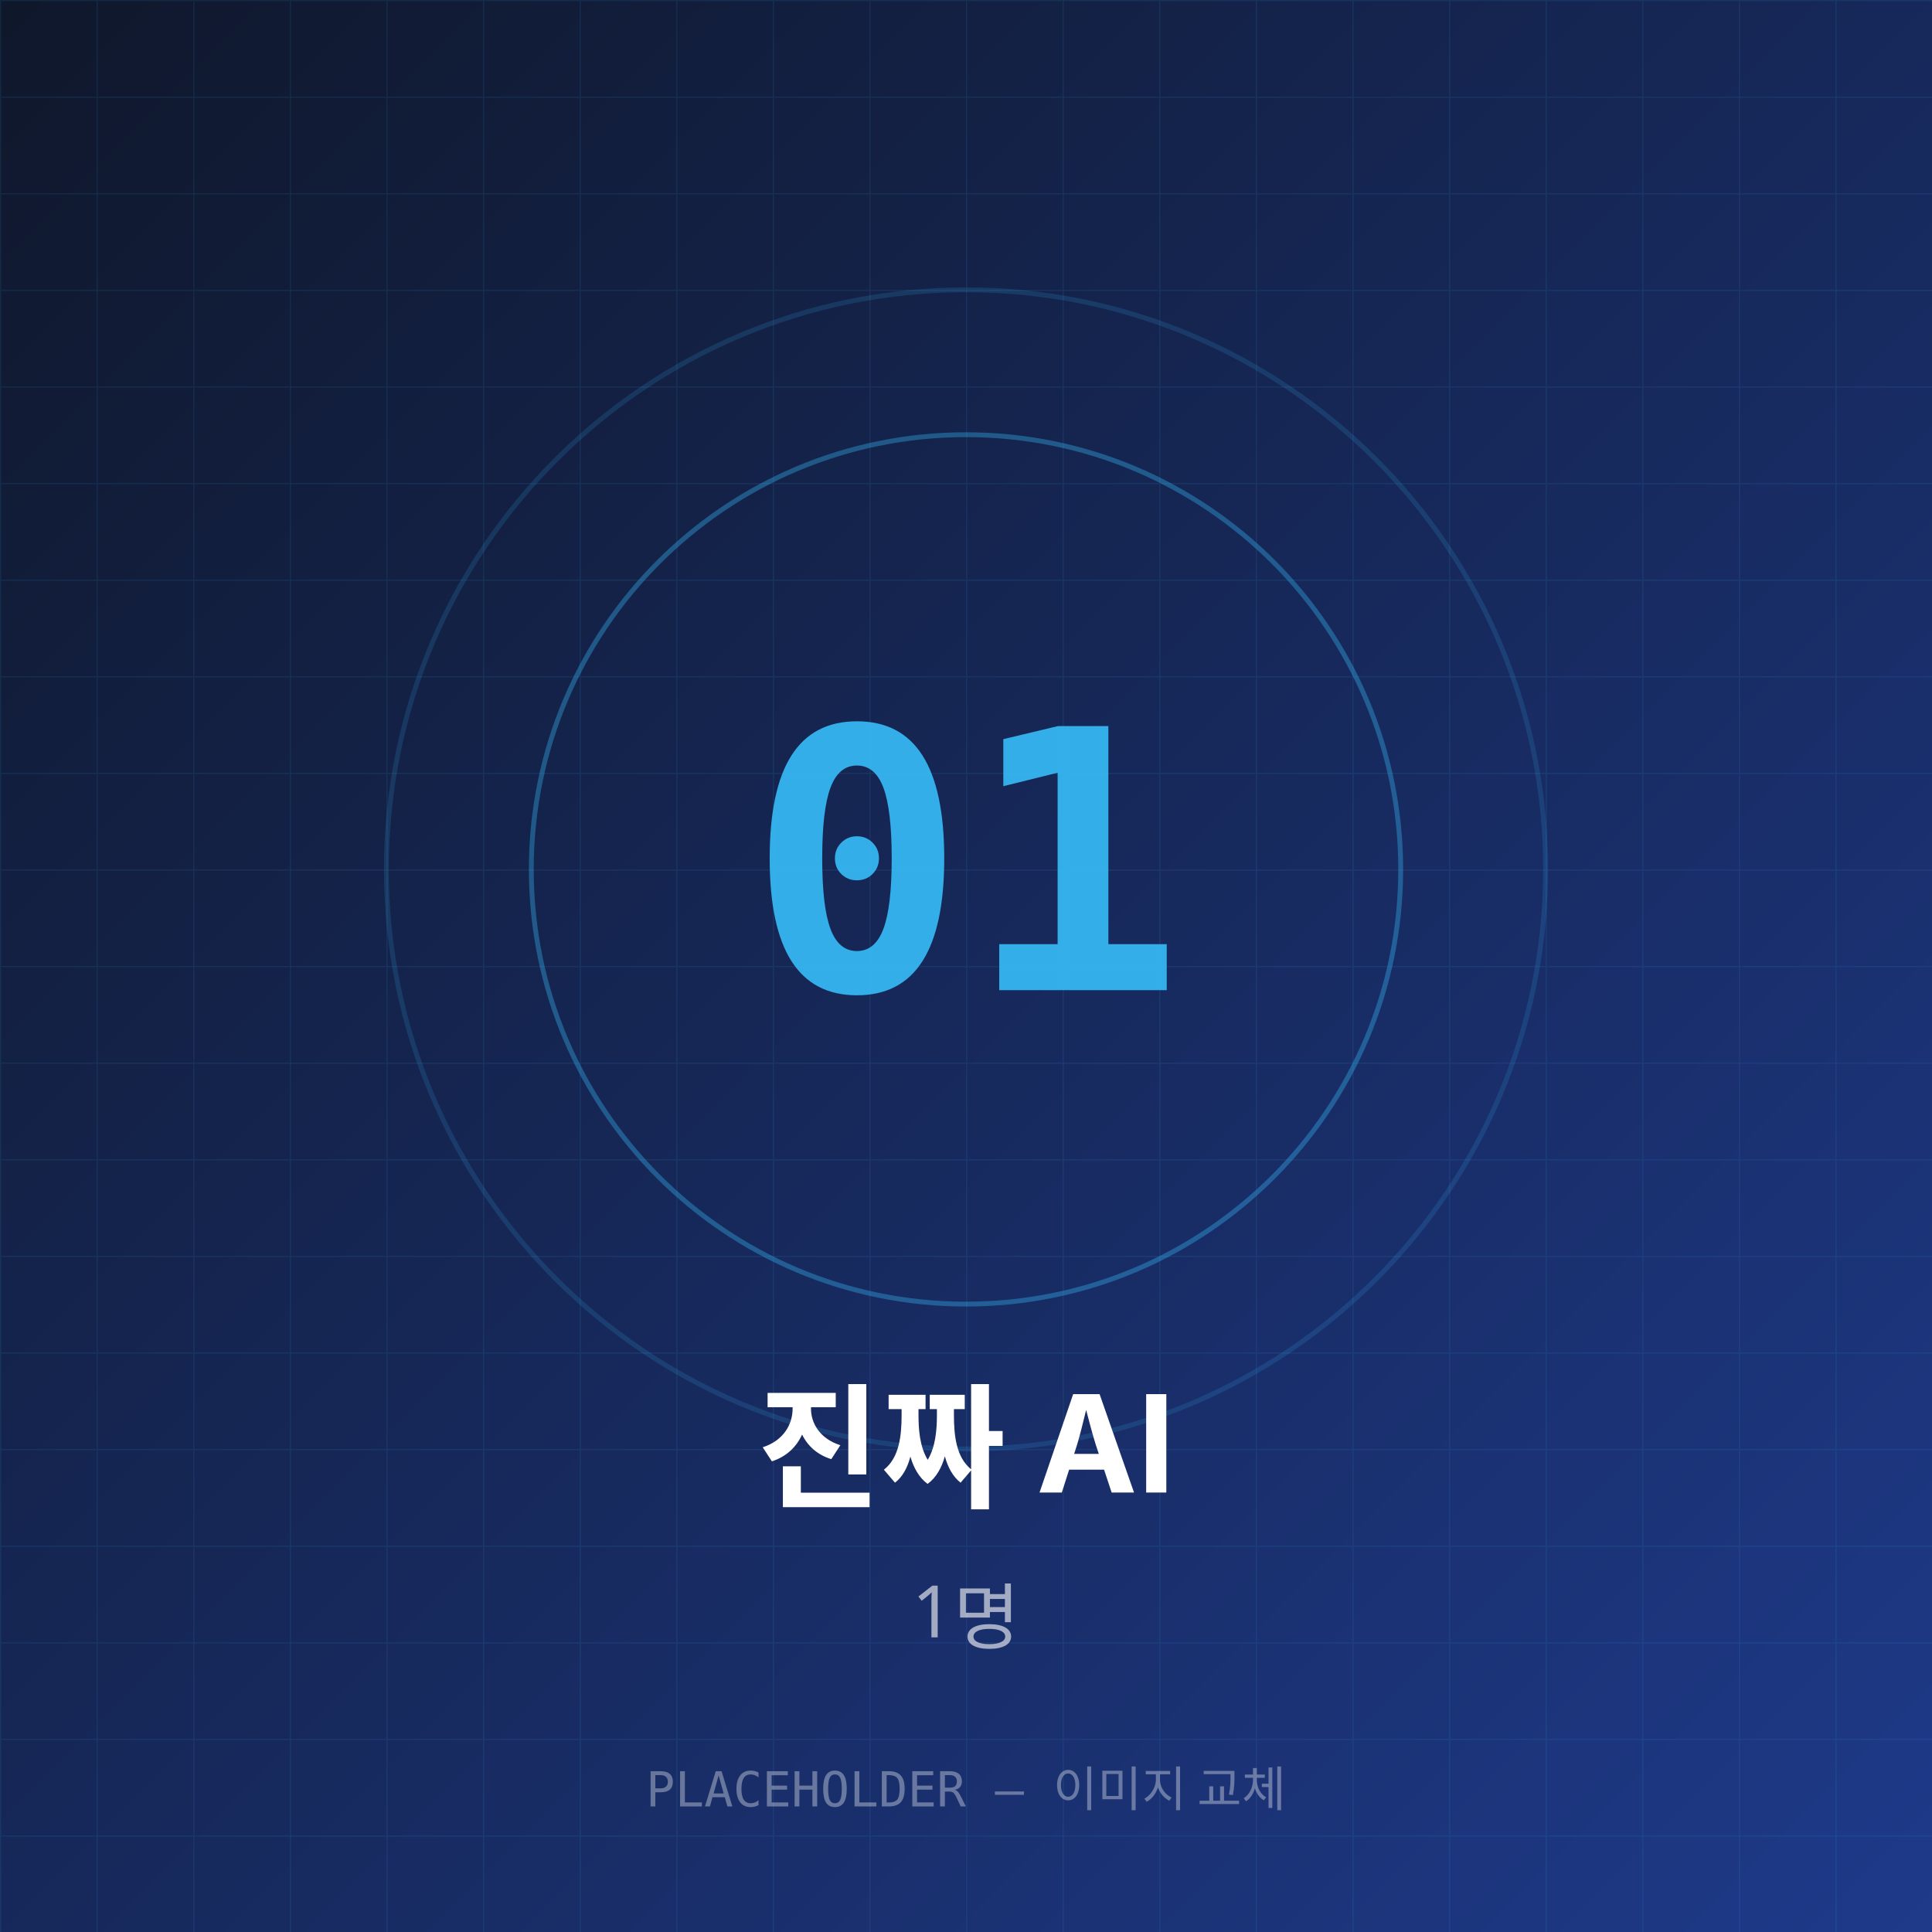
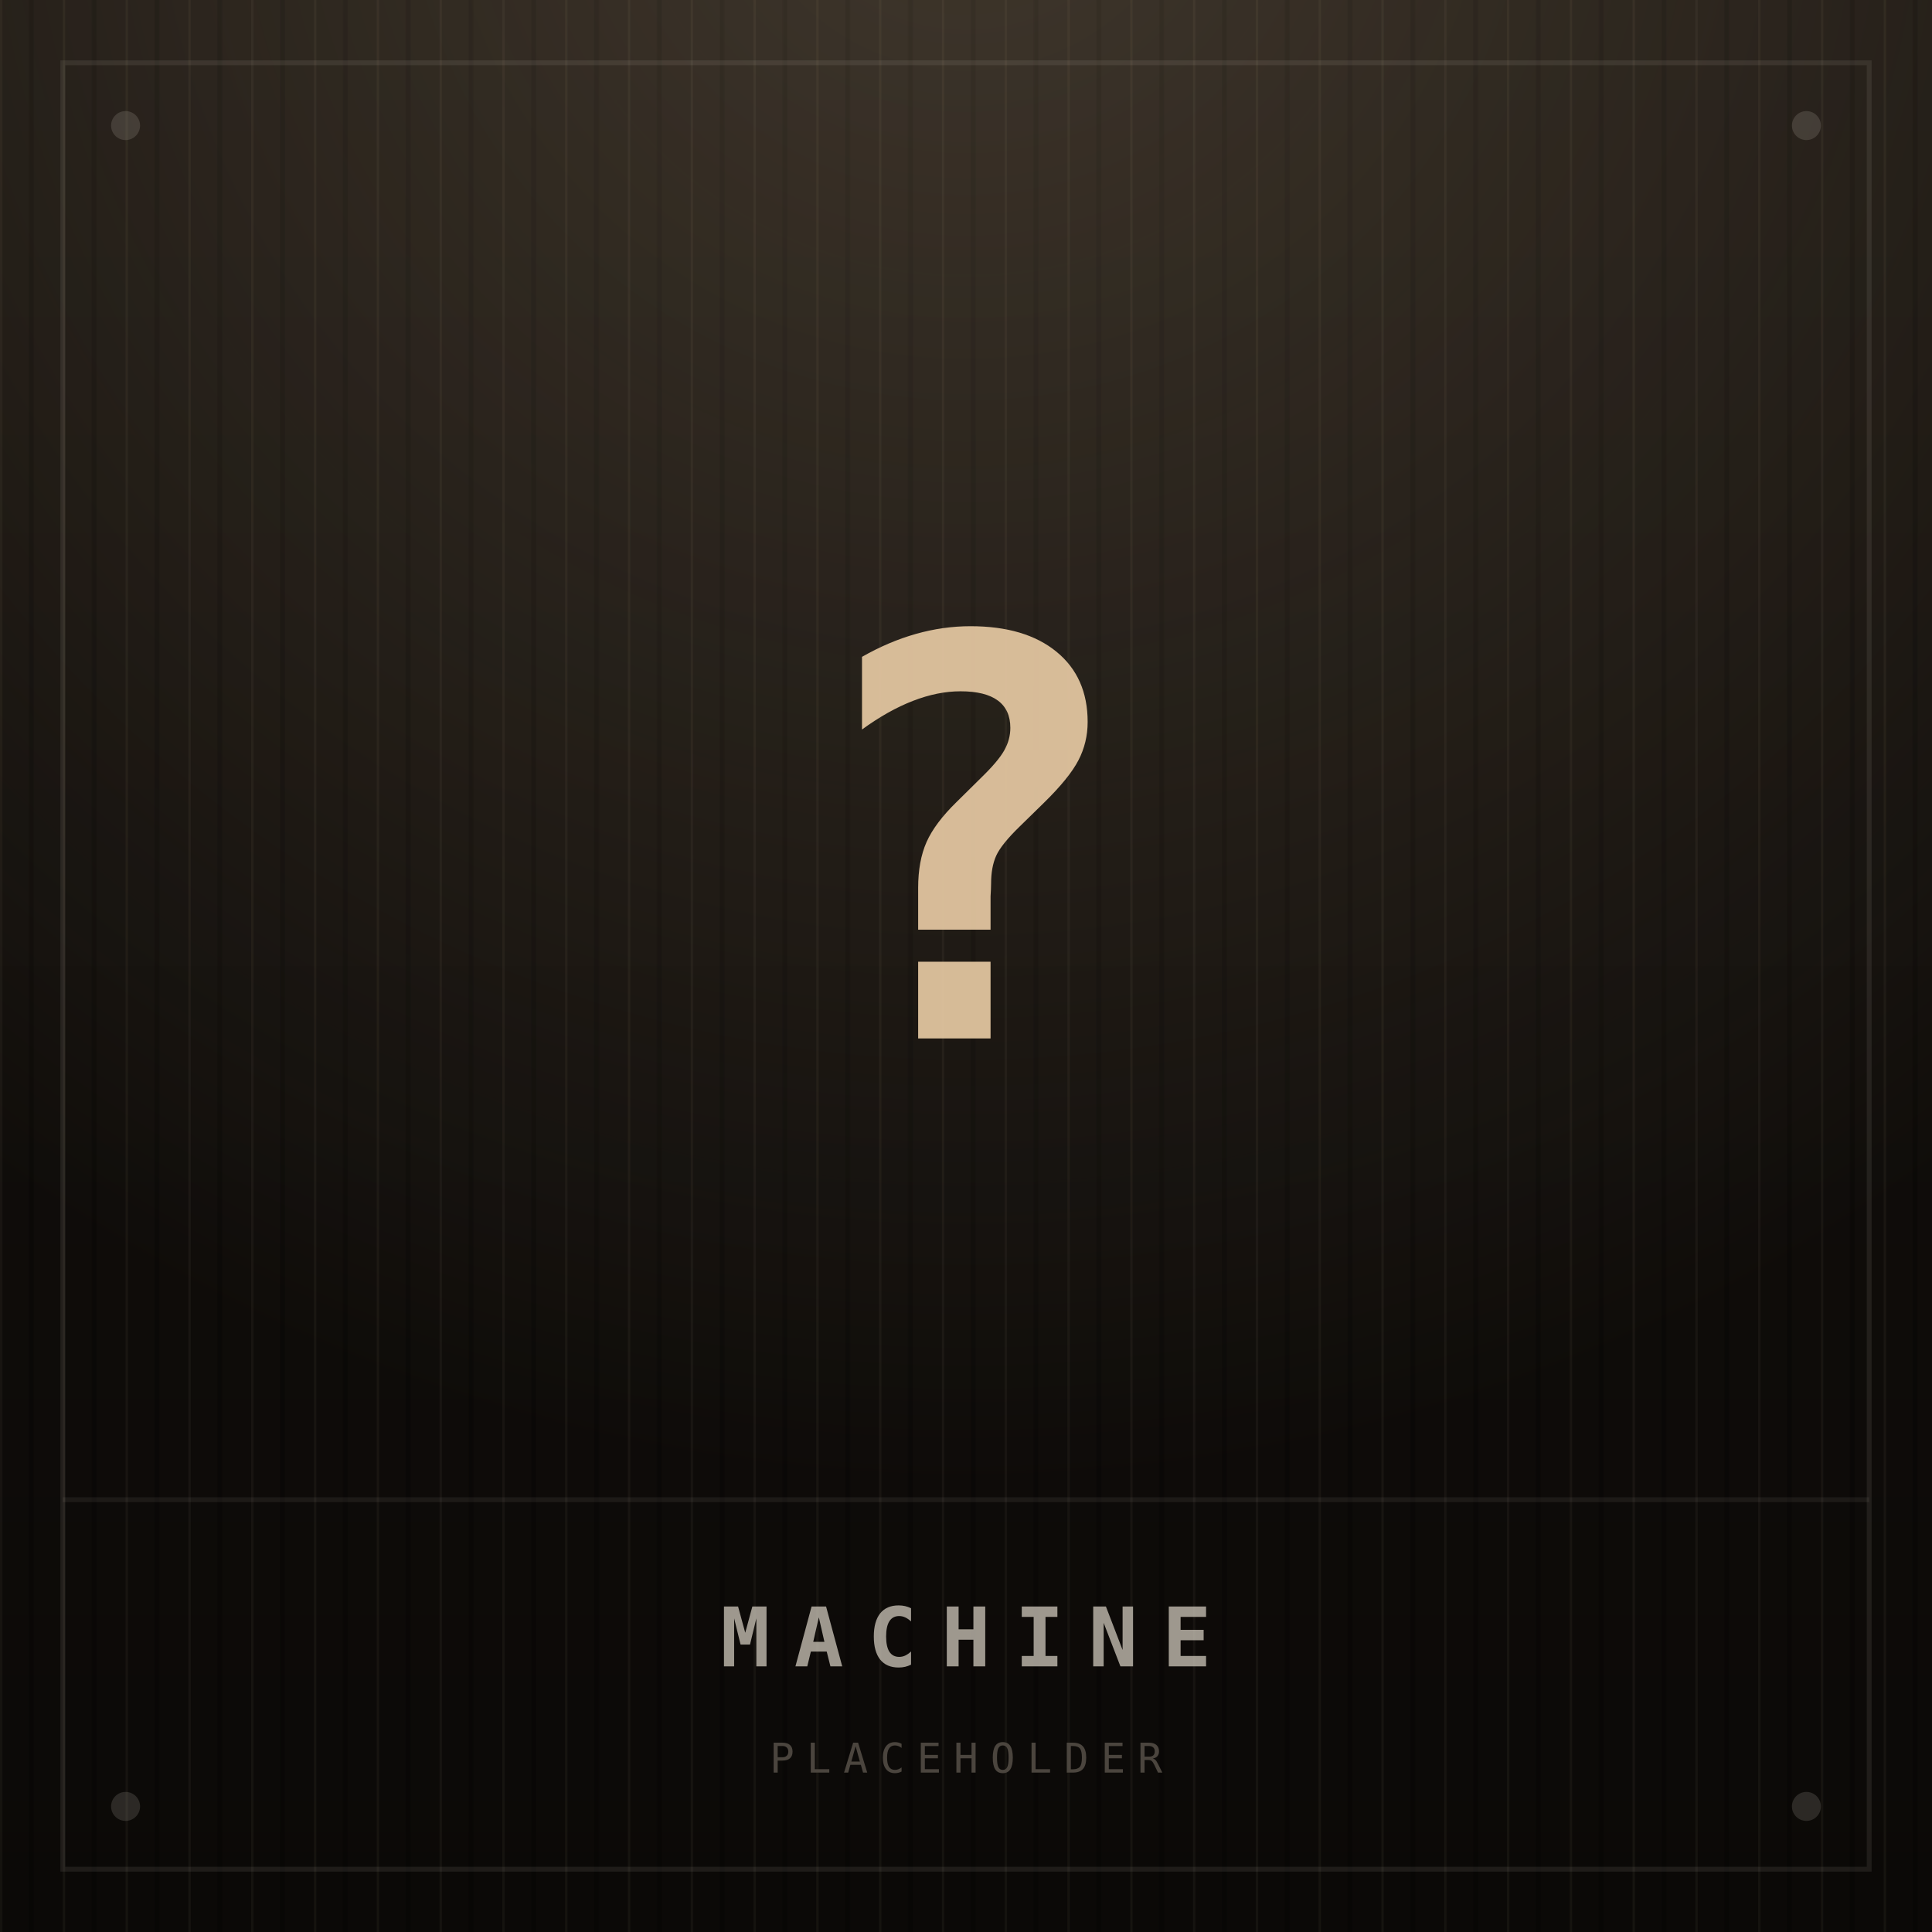
<svg xmlns="http://www.w3.org/2000/svg" width="800" height="800" viewBox="0 0 800 800">
  <defs>
-     <linearGradient id="g" x1="0" y1="0" x2="1" y2="1">
-       <stop offset="0%" stop-color="#0f172a" />
-       <stop offset="100%" stop-color="#1e3a8a" />
+     <linearGradient id="plate" x1="0" y1="0" x2="0" y2="1">
+       <stop offset="0%" stop-color="#16120e" />
+       <stop offset="100%" stop-color="#0b0907" />
    </linearGradient>
-     <pattern id="grid" width="40" height="40" patternUnits="userSpaceOnUse">
-       <path d="M40 0H0V40" fill="none" stroke="#38bdf8" stroke-opacity="0.10" stroke-width="1" />
+     <pattern id="rib" width="26" height="26" patternUnits="userSpaceOnUse">
+       <rect width="26" height="26" fill="none" />
+       <rect x="0" y="0" width="1" height="26" fill="#e6c9a3" fill-opacity="0.05" />
+       <rect x="12" y="0" width="2" height="26" fill="#000000" fill-opacity="0.25" />
    </pattern>
+     <radialGradient id="spot" cx="0.5" cy="-0.08" r="0.85">
+       <stop offset="0%" stop-color="#e6c9a3" stop-opacity="0.20" />
+       <stop offset="100%" stop-color="#e6c9a3" stop-opacity="0" />
+     </radialGradient>
  </defs>
-   <rect width="800" height="800" fill="url(#g)" />
-   <rect width="800" height="800" fill="url(#grid)" />
-   <circle cx="400" cy="360" r="180" fill="none" stroke="#38bdf8" stroke-opacity="0.35" stroke-width="2" />
-   <circle cx="400" cy="360" r="240" fill="none" stroke="#38bdf8" stroke-opacity="0.15" stroke-width="2" />
-   <text x="400" y="410" text-anchor="middle" font-family="ui-monospace, SFMono-Regular, Menlo, monospace" font-size="150" font-weight="700" fill="#38bdf8" fill-opacity="0.9">01</text>
-   <text x="400" y="620" text-anchor="middle" font-family="system-ui, -apple-system, 'Apple SD Gothic Neo', sans-serif" font-size="56" font-weight="700" fill="#ffffff">진짜 AI</text>
-   <text x="400" y="678" text-anchor="middle" font-family="system-ui, sans-serif" font-size="30" fill="#ffffff" fill-opacity="0.6">1명</text>
-   <text x="400" y="748" text-anchor="middle" font-family="ui-monospace, monospace" font-size="20" fill="#ffffff" fill-opacity="0.35">PLACEHOLDER — 이미지 교체</text>
+   <rect width="800" height="800" fill="url(#plate)" />
+   <rect width="800" height="800" fill="url(#rib)" />
+   <rect width="800" height="800" fill="url(#spot)" />
+   <rect x="26" y="26" width="748" height="748" fill="none" stroke="#d6cfc2" stroke-opacity="0.10" stroke-width="2" />
+   <g fill="#d6cfc2" fill-opacity="0.16">
+     <circle cx="52" cy="52" r="6" />
+     <circle cx="748" cy="52" r="6" />
+     <circle cx="52" cy="748" r="6" />
+     <circle cx="748" cy="748" r="6" />
+   </g>
+   <text x="400" y="430" text-anchor="middle" font-family="'IBM Plex Mono', ui-monospace, SFMono-Regular, Menlo, monospace" font-size="230" font-weight="600" fill="#e6c9a3" fill-opacity="0.92">?</text>
+   <rect x="26" y="620" width="748" height="2" fill="#d6cfc2" fill-opacity="0.08" />
+   <text x="400" y="690" text-anchor="middle" font-family="'IBM Plex Mono', ui-monospace, monospace" font-size="34" font-weight="600" letter-spacing="10" fill="#d6cfc2" fill-opacity="0.72">MACHINE</text>
+   <text x="400" y="734" text-anchor="middle" font-family="'IBM Plex Mono', ui-monospace, monospace" font-size="17" letter-spacing="5" fill="#4b453e">PLACEHOLDER</text>
</svg>
